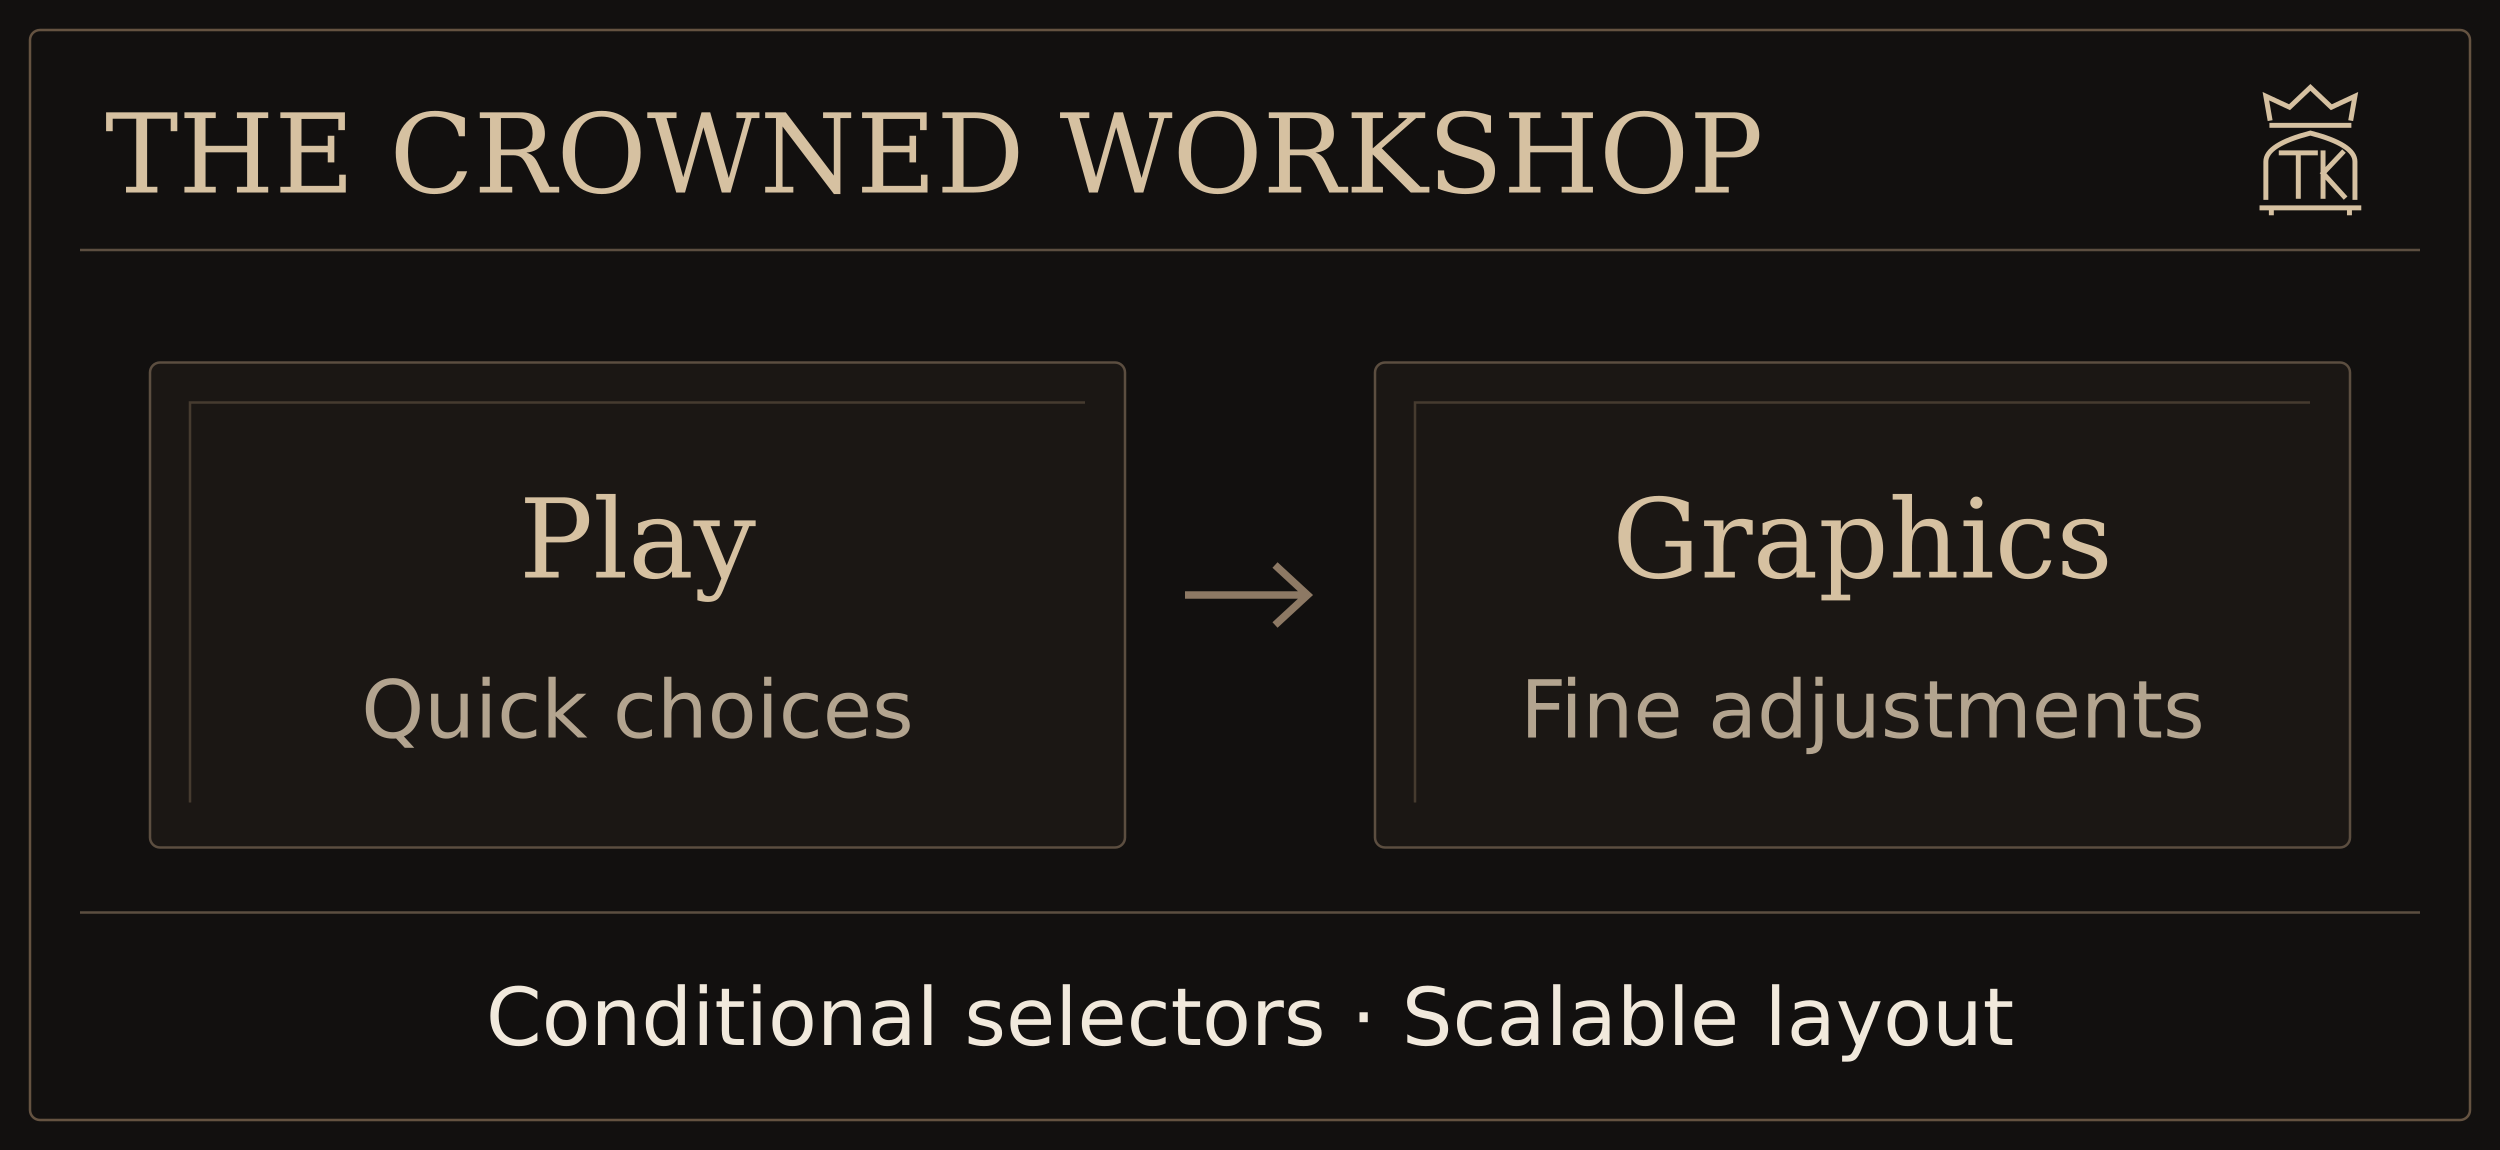
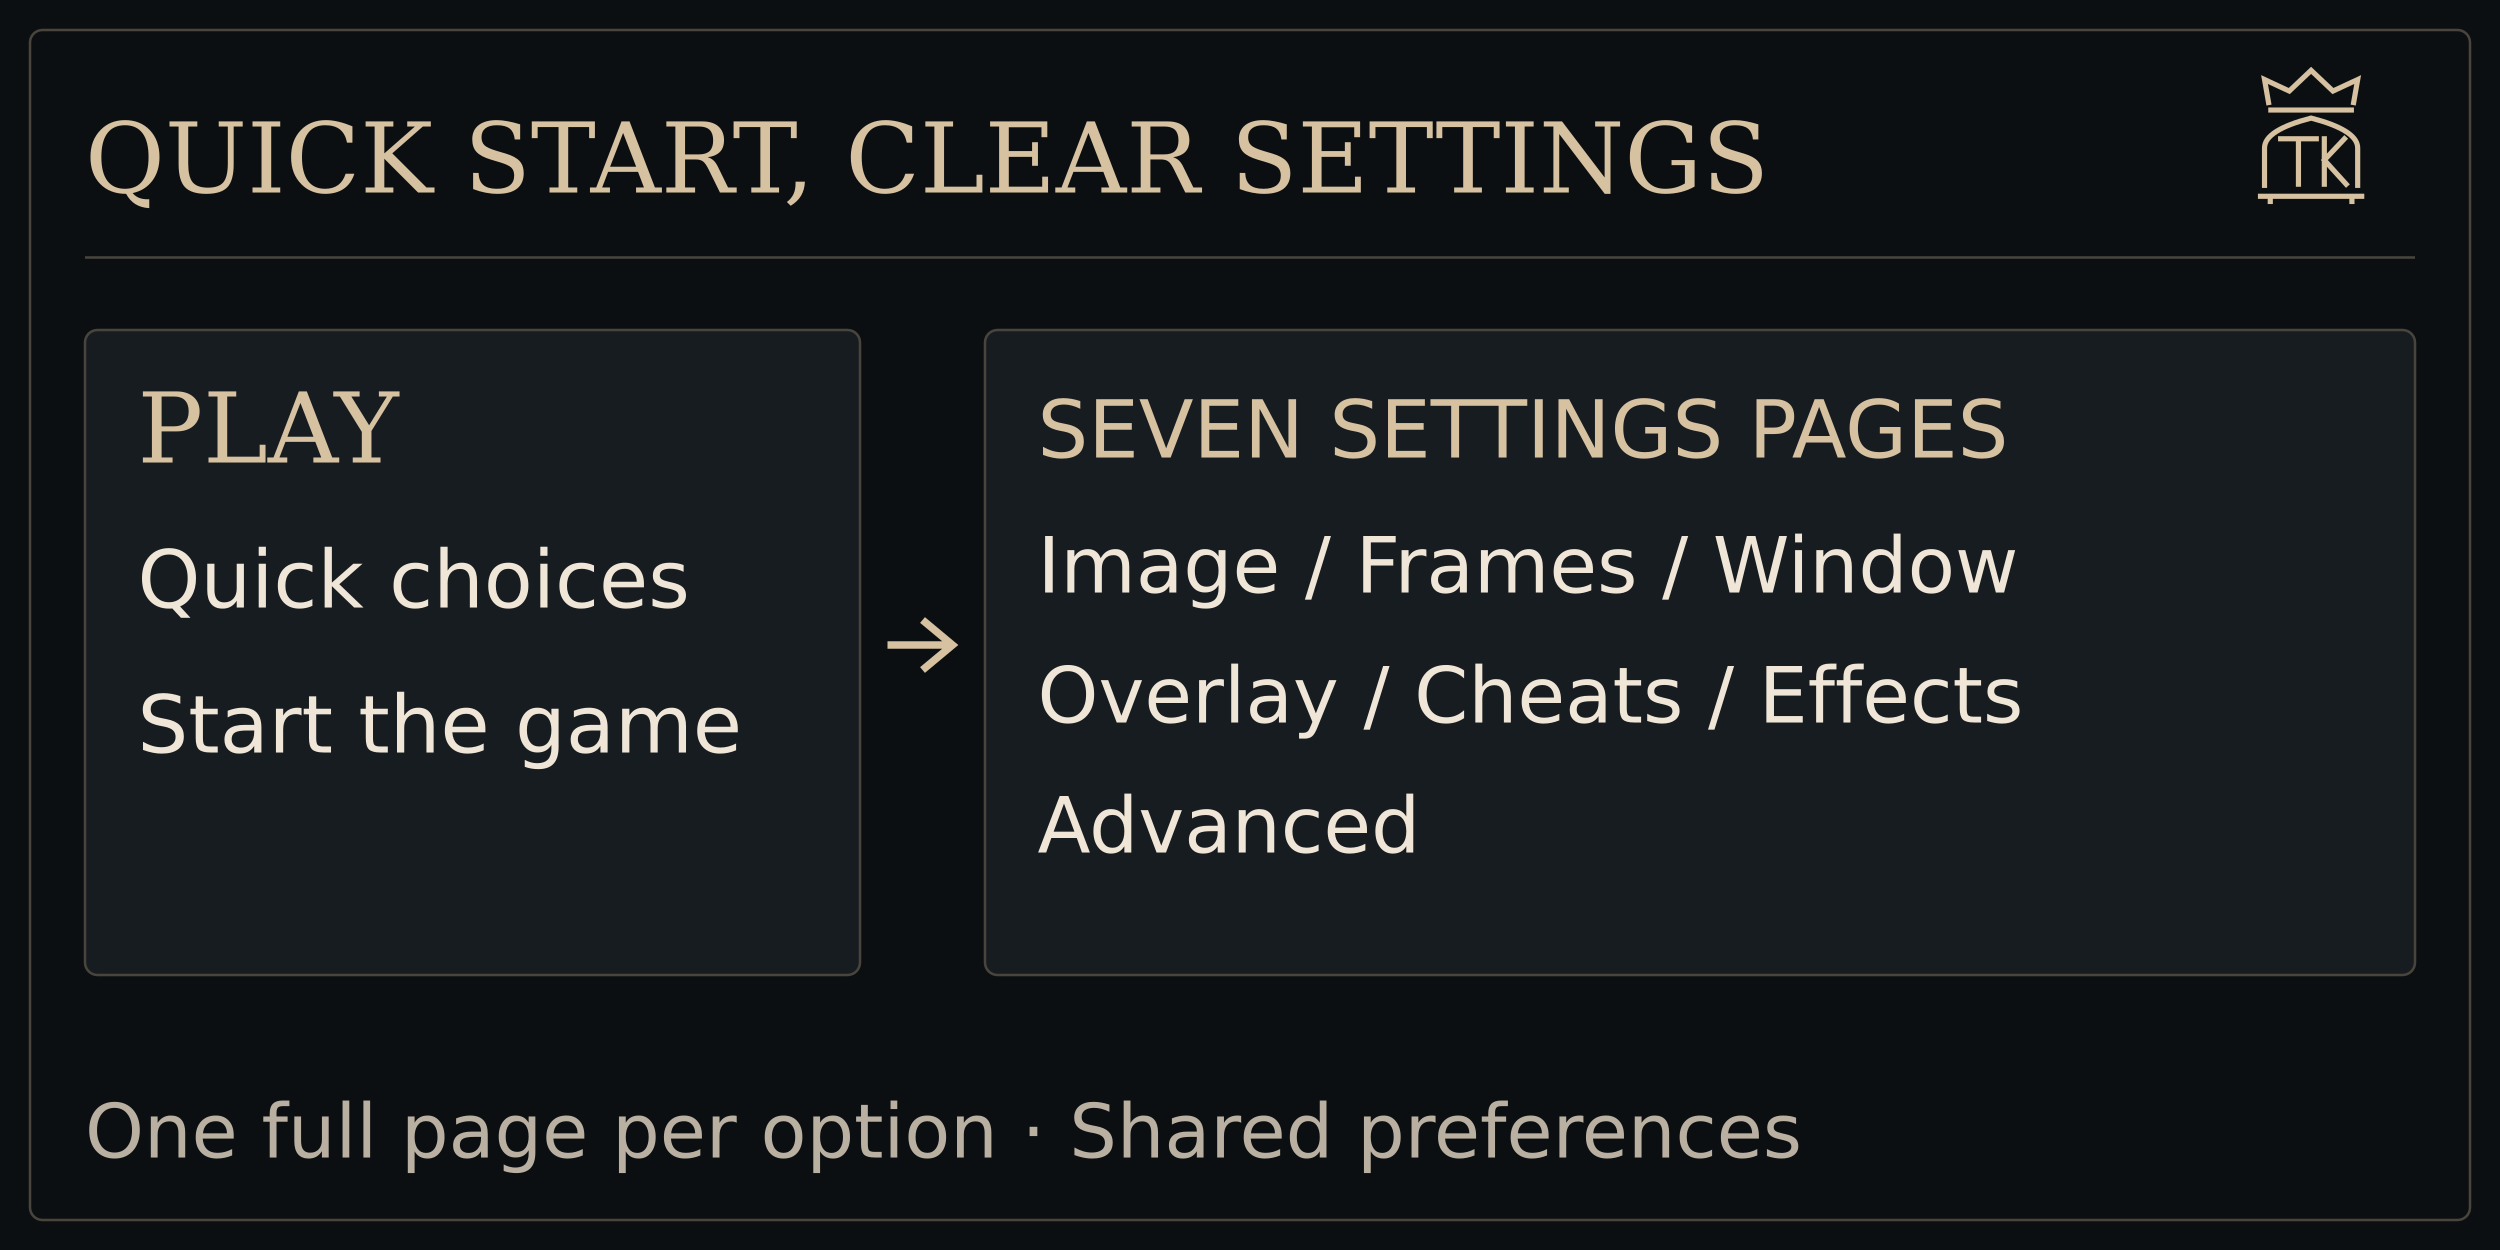
- <svg xmlns="http://www.w3.org/2000/svg" width="1000" height="460" viewBox="0 0 1000 460" role="img" aria-labelledby="title desc">
-   <rect width="1000" height="460" fill="#12100f" />
-   <rect x="12" y="12" width="976" height="436" rx="4" fill="none" stroke="#655341" />
-   <path d="M32 100H968M32 365H968" stroke="#5c4e40" />
-   <g transform="translate(896 31) scale(.22)" color="#d6c1a1">
+ <svg xmlns="http://www.w3.org/2000/svg" width="1000" height="500" viewBox="0 0 1000 500" role="img" aria-labelledby="title desc">
+   <rect width="1000" height="500" fill="#0c0f12" />
+   <rect x="12" y="12" width="976" height="476" rx="5" fill="none" stroke="#49453d" />
+   <g transform="translate(895 24) scale(.23)" color="#d6c1a1">
    <g fill="none" stroke="currentColor" stroke-width="9" stroke-linecap="square" stroke-linejoin="miter">
      <path id="crown" d="M54 74L47 34L90 54L128 18L166 54L209 34L202 74M58 87H198" />
      <path id="workshop-arch" d="M47 218V153Q47 122 128 101Q209 122 209 153V218" />
      <path id="initial-t" d="M75 137H137M106 137V216" />
      <path id="initial-k" d="M151 137V216M186 137L151 174L189 216" />
      <path id="workbench" d="M40 237H216M57 237V246M199 237V246" />
    </g>
  </g>
-   <text x="42" y="77" text-anchor="start" fill="#d6c1a1" font-family="DejaVu Serif" font-size="44">THE CROWNED WORKSHOP</text>
-   <rect x="60" y="145" width="390" height="194" rx="4" fill="#1b1714" stroke="#5c4e40" />
-   <path d="M76 321V161H434" fill="none" stroke="#aa8f6e" stroke-opacity=".3" />
-   <text x="255" y="231" text-anchor="middle" fill="#d6c1a1" font-family="DejaVu Serif" font-size="44">Play</text>
-   <text x="255" y="295" text-anchor="middle" fill="#b3a48f" font-family="DejaVu Sans" font-size="32">Quick choices</text>
-   <rect x="550" y="145" width="390" height="194" rx="4" fill="#1b1714" stroke="#5c4e40" />
-   <path d="M566 321V161H924" fill="none" stroke="#aa8f6e" stroke-opacity=".3" />
-   <text x="745" y="231" text-anchor="middle" fill="#d6c1a1" font-family="DejaVu Serif" font-size="44">Graphics</text>
-   <text x="745" y="295" text-anchor="middle" fill="#b3a48f" font-family="DejaVu Sans" font-size="32">Fine adjustments</text>
-   <path d="M474 238H523M510 226L523 238L510 250" fill="none" stroke="#8d7964" stroke-width="3" />
-   <text x="500" y="418" text-anchor="middle" fill="#f1e9dc" font-family="DejaVu Sans" font-size="32">Conditional selectors · Scalable layout</text>
+   <text x="34" y="77" font-family="DejaVu Serif" font-size="39" text-anchor="start" fill="#d6c1a1">QUICK START, CLEAR SETTINGS</text>
+   <path d="M34 103H966" stroke="#49453d" />
+   <rect x="34" y="132" width="310" height="258" rx="5" fill="#171c21" stroke="#49453d" />
+   <rect x="394" y="132" width="572" height="258" rx="5" fill="#171c21" stroke="#49453d" />
+   <path d="M355 258h26m-12-10l12 10-12 10" fill="none" stroke="#d6c1a1" stroke-width="3" />
+   <text x="55" y="185" font-family="DejaVu Serif" font-size="39" text-anchor="start" fill="#d6c1a1">PLAY</text>
+   <text x="55" y="243" font-family="DejaVu Sans" font-size="32" text-anchor="start" fill="#efe6d8">Quick choices</text>
+   <text x="55" y="301" font-family="DejaVu Sans" font-size="32" text-anchor="start" fill="#efe6d8">Start the game</text>
+   <text x="415" y="183" font-family="DejaVu Sans" font-size="32" text-anchor="start" fill="#d6c1a1">SEVEN SETTINGS PAGES</text>
+   <text x="415" y="237" font-family="DejaVu Sans" font-size="31" text-anchor="start" fill="#efe6d8">Image / Frames / Window</text>
+   <text x="415" y="289" font-family="DejaVu Sans" font-size="31" text-anchor="start" fill="#efe6d8">Overlay / Cheats / Effects</text>
+   <text x="415" y="341" font-family="DejaVu Sans" font-size="31" text-anchor="start" fill="#efe6d8">Advanced</text>
+   <text x="34" y="463" font-family="DejaVu Sans" font-size="30" text-anchor="start" fill="#b9b0a2">One full page per option · Shared preferences</text>
</svg>
